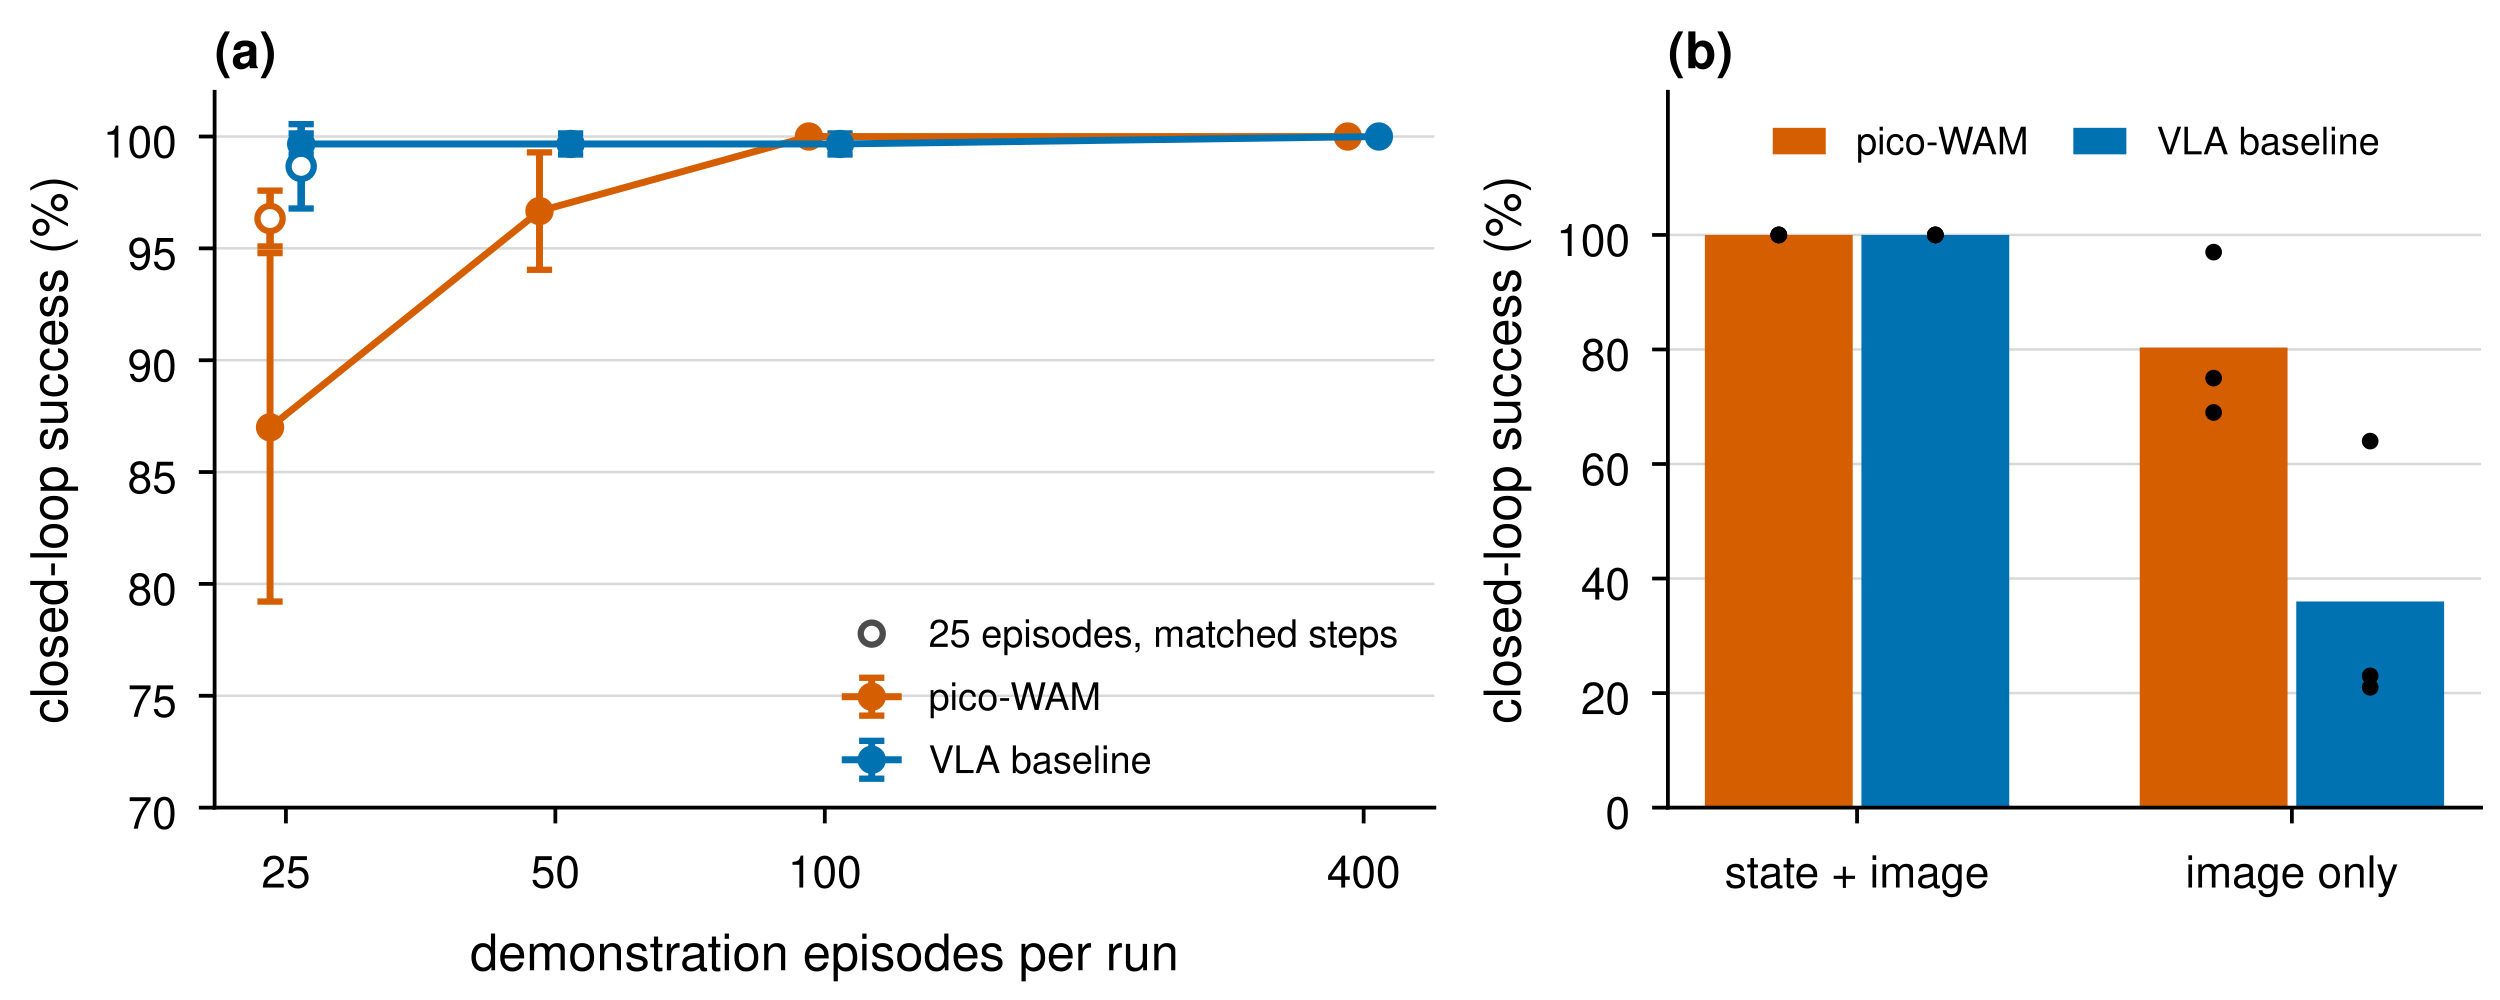
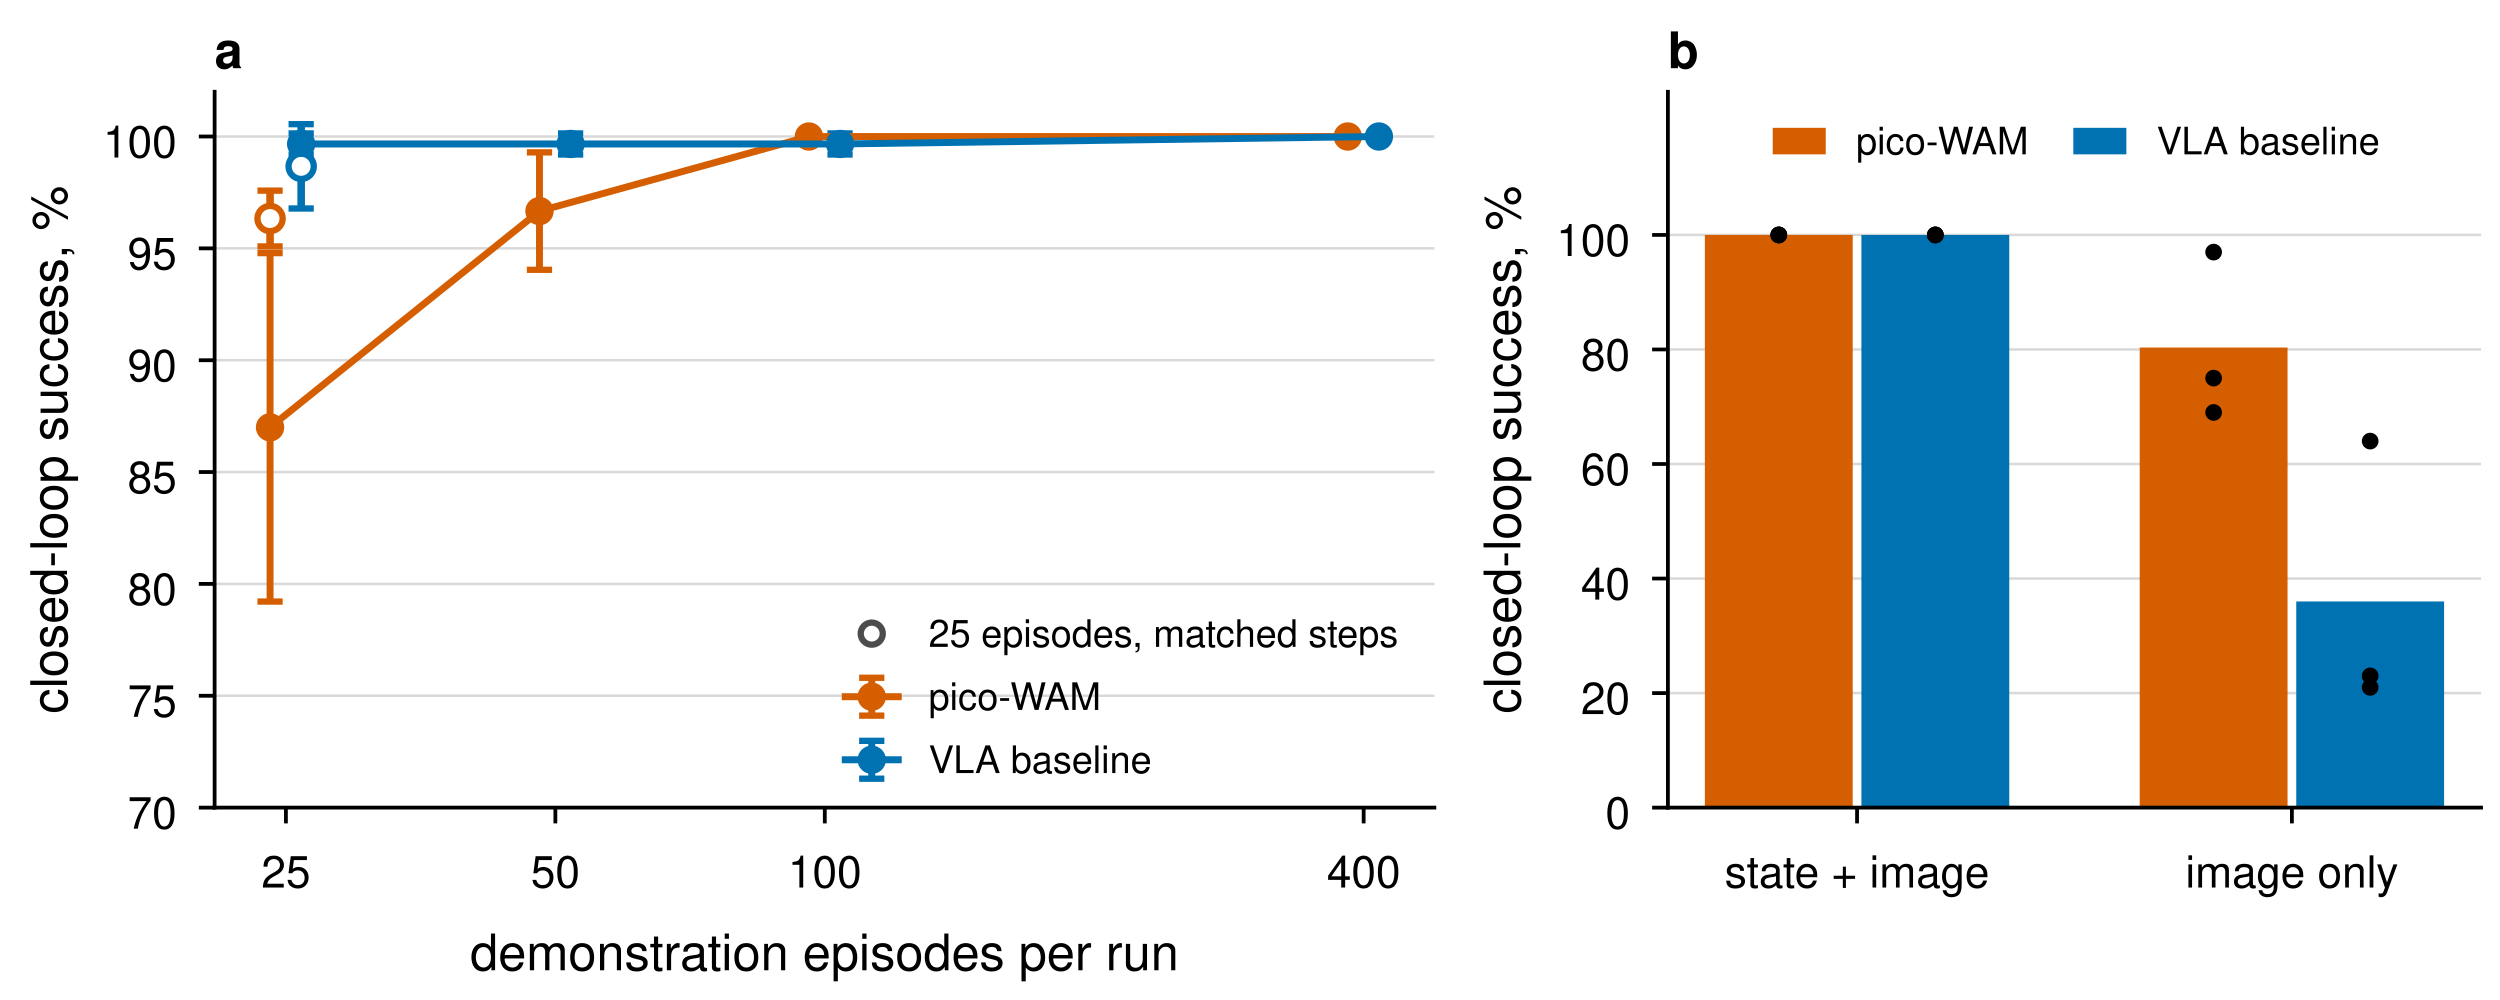
<svg xmlns="http://www.w3.org/2000/svg" xmlns:xlink="http://www.w3.org/1999/xlink" width="396pt" height="158.4pt" viewBox="0 0 396 158.4" version="1.1">
  <defs>
    <style type="text/css">*{stroke-linejoin: round; stroke-linecap: butt}</style>
  </defs>
  <g id="figure_1">
    <g id="patch_1">
      <path d="M 0 158.4  L 396 158.4  L 396 0  L 0 0  z " style="fill: #ffffff" />
    </g>
    <g id="axes_1">
      <g id="patch_2">
        <path d="M 33.995 127.925  L 227.201 127.925  L 227.201 14.536  L 33.995 14.536  z " style="fill: #ffffff" />
      </g>
      <g id="matplotlib.axis_1">
        <g id="xtick_1">
          <g id="line2d_1">
            <defs>
-               <path id="mfe0ff95711" d="M 0 0  L 0 2.5  " style="stroke: #000000; stroke-width: 0.6" />
+               <path id="md8ca3cfd98" d="M 0 0  L 0 2.5  " style="stroke: #000000; stroke-width: 0.6" />
            </defs>
            <g>
-               <use xlink:href="#mfe0ff95711" x="45.29" y="127.925" style="stroke: #000000; stroke-width: 0.6" />
+               <use xlink:href="#md8ca3cfd98" x="45.29" y="127.925" style="stroke: #000000; stroke-width: 0.6" />
            </g>
          </g>
          <g id="text_1">
            <text style="font-size: 7px; font-family: 'Helvetica Neue', 'Helvetica', 'Arial', 'TeX Gyre Heros', 'Nimbus Sans', 'Liberation Sans', 'DejaVu Sans', sans-serif; text-anchor: middle" x="45.29" y="140.589" transform="rotate(-0 45.29049 140.5888)">25</text>
          </g>
        </g>
        <g id="xtick_2">
          <g id="line2d_2">
            <g>
-               <use xlink:href="#mfe0ff95711" x="87.969" y="127.925" style="stroke: #000000; stroke-width: 0.6" />
+               <use xlink:href="#md8ca3cfd98" x="87.969" y="127.925" style="stroke: #000000; stroke-width: 0.6" />
            </g>
          </g>
          <g id="text_2">
            <text style="font-size: 7px; font-family: 'Helvetica Neue', 'Helvetica', 'Arial', 'TeX Gyre Heros', 'Nimbus Sans', 'Liberation Sans', 'DejaVu Sans', sans-serif; text-anchor: middle" x="87.969" y="140.589" transform="rotate(-0 87.96881 140.5888)">50</text>
          </g>
        </g>
        <g id="xtick_3">
          <g id="line2d_3">
            <g>
-               <use xlink:href="#mfe0ff95711" x="130.647" y="127.925" style="stroke: #000000; stroke-width: 0.6" />
+               <use xlink:href="#md8ca3cfd98" x="130.647" y="127.925" style="stroke: #000000; stroke-width: 0.6" />
            </g>
          </g>
          <g id="text_3">
            <text style="font-size: 7px; font-family: 'Helvetica Neue', 'Helvetica', 'Arial', 'TeX Gyre Heros', 'Nimbus Sans', 'Liberation Sans', 'DejaVu Sans', sans-serif; text-anchor: middle" x="130.647" y="140.589" transform="rotate(-0 130.6471 140.5888)">100</text>
          </g>
        </g>
        <g id="xtick_4">
          <g id="line2d_4">
            <g>
-               <use xlink:href="#mfe0ff95711" x="216.004" y="127.925" style="stroke: #000000; stroke-width: 0.6" />
+               <use xlink:href="#md8ca3cfd98" x="216.004" y="127.925" style="stroke: #000000; stroke-width: 0.6" />
            </g>
          </g>
          <g id="text_4">
            <text style="font-size: 7px; font-family: 'Helvetica Neue', 'Helvetica', 'Arial', 'TeX Gyre Heros', 'Nimbus Sans', 'Liberation Sans', 'DejaVu Sans', sans-serif; text-anchor: middle" x="216.004" y="140.589" transform="rotate(-0 216.0038 140.5888)">400</text>
          </g>
        </g>
        <g id="text_5">
          <text style="font-size: 8px; font-family: 'Helvetica Neue', 'Helvetica', 'Arial', 'TeX Gyre Heros', 'Nimbus Sans', 'Liberation Sans', 'DejaVu Sans', sans-serif; text-anchor: middle" x="130.598" y="153.696" transform="rotate(-0 130.5978 153.6958)">demonstration episodes per run</text>
        </g>
      </g>
      <g id="matplotlib.axis_2">
        <g id="ytick_1">
          <g id="line2d_5">
-             <path d="M 33.995 127.925  L 227.201 127.925  " clip-path="url(#p43f60be381)" style="fill: none; stroke: #d9d9d9; stroke-width: 0.4; stroke-linecap: square" />
+             <path d="M 33.995 127.925  L 227.201 127.925  " clip-path="url(#pc3f52b80e0)" style="fill: none; stroke: #d9d9d9; stroke-width: 0.4; stroke-linecap: square" />
          </g>
          <g id="line2d_6">
            <defs>
-               <path id="meb544633a4" d="M 0 0  L -2.5 0  " style="stroke: #000000; stroke-width: 0.6" />
+               <path id="m83b884b448" d="M 0 0  L -2.5 0  " style="stroke: #000000; stroke-width: 0.6" />
            </defs>
            <g>
-               <use xlink:href="#meb544633a4" x="33.995" y="127.925" style="stroke: #000000; stroke-width: 0.6" />
+               <use xlink:href="#m83b884b448" x="33.995" y="127.925" style="stroke: #000000; stroke-width: 0.6" />
            </g>
          </g>
          <g id="text_6">
            <text style="font-size: 7px; font-family: 'Helvetica Neue', 'Helvetica', 'Arial', 'TeX Gyre Heros', 'Nimbus Sans', 'Liberation Sans', 'DejaVu Sans', sans-serif; text-anchor: end" x="27.995" y="131.257" transform="rotate(-0 27.99493 131.2568)">70</text>
          </g>
        </g>
        <g id="ytick_2">
          <g id="line2d_7">
-             <path d="M 33.995 110.208  L 227.201 110.208  " clip-path="url(#p43f60be381)" style="fill: none; stroke: #d9d9d9; stroke-width: 0.4; stroke-linecap: square" />
+             <path d="M 33.995 110.208  L 227.201 110.208  " clip-path="url(#pc3f52b80e0)" style="fill: none; stroke: #d9d9d9; stroke-width: 0.4; stroke-linecap: square" />
          </g>
          <g id="line2d_8">
            <g>
-               <use xlink:href="#meb544633a4" x="33.995" y="110.208" style="stroke: #000000; stroke-width: 0.6" />
+               <use xlink:href="#m83b884b448" x="33.995" y="110.208" style="stroke: #000000; stroke-width: 0.6" />
            </g>
          </g>
          <g id="text_7">
            <text style="font-size: 7px; font-family: 'Helvetica Neue', 'Helvetica', 'Arial', 'TeX Gyre Heros', 'Nimbus Sans', 'Liberation Sans', 'DejaVu Sans', sans-serif; text-anchor: end" x="27.995" y="113.54" transform="rotate(-0 27.99493 113.5398)">75</text>
          </g>
        </g>
        <g id="ytick_3">
          <g id="line2d_9">
-             <path d="M 33.995 92.491  L 227.201 92.491  " clip-path="url(#p43f60be381)" style="fill: none; stroke: #d9d9d9; stroke-width: 0.4; stroke-linecap: square" />
+             <path d="M 33.995 92.491  L 227.201 92.491  " clip-path="url(#pc3f52b80e0)" style="fill: none; stroke: #d9d9d9; stroke-width: 0.4; stroke-linecap: square" />
          </g>
          <g id="line2d_10">
            <g>
-               <use xlink:href="#meb544633a4" x="33.995" y="92.491" style="stroke: #000000; stroke-width: 0.6" />
+               <use xlink:href="#m83b884b448" x="33.995" y="92.491" style="stroke: #000000; stroke-width: 0.6" />
            </g>
          </g>
          <g id="text_8">
            <text style="font-size: 7px; font-family: 'Helvetica Neue', 'Helvetica', 'Arial', 'TeX Gyre Heros', 'Nimbus Sans', 'Liberation Sans', 'DejaVu Sans', sans-serif; text-anchor: end" x="27.995" y="95.823" transform="rotate(-0 27.99493 95.82285)">80</text>
          </g>
        </g>
        <g id="ytick_4">
          <g id="line2d_11">
-             <path d="M 33.995 74.774  L 227.201 74.774  " clip-path="url(#p43f60be381)" style="fill: none; stroke: #d9d9d9; stroke-width: 0.4; stroke-linecap: square" />
+             <path d="M 33.995 74.774  L 227.201 74.774  " clip-path="url(#pc3f52b80e0)" style="fill: none; stroke: #d9d9d9; stroke-width: 0.4; stroke-linecap: square" />
          </g>
          <g id="line2d_12">
            <g>
-               <use xlink:href="#meb544633a4" x="33.995" y="74.774" style="stroke: #000000; stroke-width: 0.6" />
+               <use xlink:href="#m83b884b448" x="33.995" y="74.774" style="stroke: #000000; stroke-width: 0.6" />
            </g>
          </g>
          <g id="text_9">
            <text style="font-size: 7px; font-family: 'Helvetica Neue', 'Helvetica', 'Arial', 'TeX Gyre Heros', 'Nimbus Sans', 'Liberation Sans', 'DejaVu Sans', sans-serif; text-anchor: end" x="27.995" y="78.106" transform="rotate(-0 27.99493 78.10589)">85</text>
          </g>
        </g>
        <g id="ytick_5">
          <g id="line2d_13">
-             <path d="M 33.995 57.057  L 227.201 57.057  " clip-path="url(#p43f60be381)" style="fill: none; stroke: #d9d9d9; stroke-width: 0.4; stroke-linecap: square" />
+             <path d="M 33.995 57.057  L 227.201 57.057  " clip-path="url(#pc3f52b80e0)" style="fill: none; stroke: #d9d9d9; stroke-width: 0.4; stroke-linecap: square" />
          </g>
          <g id="line2d_14">
            <g>
-               <use xlink:href="#meb544633a4" x="33.995" y="57.057" style="stroke: #000000; stroke-width: 0.6" />
+               <use xlink:href="#m83b884b448" x="33.995" y="57.057" style="stroke: #000000; stroke-width: 0.6" />
            </g>
          </g>
          <g id="text_10">
            <text style="font-size: 7px; font-family: 'Helvetica Neue', 'Helvetica', 'Arial', 'TeX Gyre Heros', 'Nimbus Sans', 'Liberation Sans', 'DejaVu Sans', sans-serif; text-anchor: end" x="27.995" y="60.389" transform="rotate(-0 27.99493 60.38893)">90</text>
          </g>
        </g>
        <g id="ytick_6">
          <g id="line2d_15">
-             <path d="M 33.995 39.34  L 227.201 39.34  " clip-path="url(#p43f60be381)" style="fill: none; stroke: #d9d9d9; stroke-width: 0.4; stroke-linecap: square" />
+             <path d="M 33.995 39.34  L 227.201 39.34  " clip-path="url(#pc3f52b80e0)" style="fill: none; stroke: #d9d9d9; stroke-width: 0.4; stroke-linecap: square" />
          </g>
          <g id="line2d_16">
            <g>
-               <use xlink:href="#meb544633a4" x="33.995" y="39.34" style="stroke: #000000; stroke-width: 0.6" />
+               <use xlink:href="#m83b884b448" x="33.995" y="39.34" style="stroke: #000000; stroke-width: 0.6" />
            </g>
          </g>
          <g id="text_11">
            <text style="font-size: 7px; font-family: 'Helvetica Neue', 'Helvetica', 'Arial', 'TeX Gyre Heros', 'Nimbus Sans', 'Liberation Sans', 'DejaVu Sans', sans-serif; text-anchor: end" x="27.995" y="42.672" transform="rotate(-0 27.99493 42.67198)">95</text>
          </g>
        </g>
        <g id="ytick_7">
          <g id="line2d_17">
-             <path d="M 33.995 21.623  L 227.201 21.623  " clip-path="url(#p43f60be381)" style="fill: none; stroke: #d9d9d9; stroke-width: 0.4; stroke-linecap: square" />
+             <path d="M 33.995 21.623  L 227.201 21.623  " clip-path="url(#pc3f52b80e0)" style="fill: none; stroke: #d9d9d9; stroke-width: 0.4; stroke-linecap: square" />
          </g>
          <g id="line2d_18">
            <g>
-               <use xlink:href="#meb544633a4" x="33.995" y="21.623" style="stroke: #000000; stroke-width: 0.6" />
+               <use xlink:href="#m83b884b448" x="33.995" y="21.623" style="stroke: #000000; stroke-width: 0.6" />
            </g>
          </g>
          <g id="text_12">
            <text style="font-size: 7px; font-family: 'Helvetica Neue', 'Helvetica', 'Arial', 'TeX Gyre Heros', 'Nimbus Sans', 'Liberation Sans', 'DejaVu Sans', sans-serif; text-anchor: end" x="27.995" y="24.955" transform="rotate(-0 27.99493 24.95502)">100</text>
          </g>
        </g>
        <g id="text_13">
-           <text style="font-size: 8px; font-family: 'Helvetica Neue', 'Helvetica', 'Arial', 'TeX Gyre Heros', 'Nimbus Sans', 'Liberation Sans', 'DejaVu Sans', sans-serif; text-anchor: middle" x="10.616" y="71.231" transform="rotate(-90 10.61624 71.2305)">closed-loop success (%)</text>
+           <text style="font-size: 8px; font-family: 'Helvetica Neue', 'Helvetica', 'Arial', 'TeX Gyre Heros', 'Nimbus Sans', 'Liberation Sans', 'DejaVu Sans', sans-serif; text-anchor: middle" x="10.616" y="71.231" transform="rotate(-90 10.61624 71.2305)">closed-loop success, %</text>
        </g>
      </g>
      <g id="LineCollection_1">
-         <path d="M 42.777 95.286  L 42.777 40.088  " clip-path="url(#p43f60be381)" style="fill: none; stroke: #d55e00; stroke-width: 1.1" />
-         <path d="M 85.455 42.735  L 85.455 24.134  " clip-path="url(#p43f60be381)" style="fill: none; stroke: #d55e00; stroke-width: 1.1" />
-         <path d="M 128.134 21.623  L 128.134 21.623  " clip-path="url(#p43f60be381)" style="fill: none; stroke: #d55e00; stroke-width: 1.1" />
-         <path d="M 213.49 21.623  L 213.49 21.623  " clip-path="url(#p43f60be381)" style="fill: none; stroke: #d55e00; stroke-width: 1.1" />
+         <path d="M 42.777 95.286  L 42.777 40.088  " clip-path="url(#pc3f52b80e0)" style="fill: none; stroke: #d55e00; stroke-width: 1.1" />
+         <path d="M 85.455 42.735  L 85.455 24.134  " clip-path="url(#pc3f52b80e0)" style="fill: none; stroke: #d55e00; stroke-width: 1.1" />
+         <path d="M 128.134 21.623  L 128.134 21.623  " clip-path="url(#pc3f52b80e0)" style="fill: none; stroke: #d55e00; stroke-width: 1.1" />
+         <path d="M 213.49 21.623  L 213.49 21.623  " clip-path="url(#pc3f52b80e0)" style="fill: none; stroke: #d55e00; stroke-width: 1.1" />
      </g>
      <g id="line2d_19">
        <defs>
-           <path id="m197a683f45" d="M 2 0  L -2 -0  " style="stroke: #d55e00" />
-         </defs>
-         <g clip-path="url(#p43f60be381)">
-           <use xlink:href="#m197a683f45" x="42.777" y="95.286" style="fill: #d55e00; stroke: #d55e00" />
-           <use xlink:href="#m197a683f45" x="85.455" y="42.735" style="fill: #d55e00; stroke: #d55e00" />
-           <use xlink:href="#m197a683f45" x="128.134" y="21.623" style="fill: #d55e00; stroke: #d55e00" />
-           <use xlink:href="#m197a683f45" x="213.49" y="21.623" style="fill: #d55e00; stroke: #d55e00" />
+           <path id="mc5df6855a4" d="M 2 0  L -2 -0  " style="stroke: #d55e00" />
+         </defs>
+         <g clip-path="url(#pc3f52b80e0)">
+           <use xlink:href="#mc5df6855a4" x="42.777" y="95.286" style="fill: #d55e00; stroke: #d55e00" />
+           <use xlink:href="#mc5df6855a4" x="85.455" y="42.735" style="fill: #d55e00; stroke: #d55e00" />
+           <use xlink:href="#mc5df6855a4" x="128.134" y="21.623" style="fill: #d55e00; stroke: #d55e00" />
+           <use xlink:href="#mc5df6855a4" x="213.49" y="21.623" style="fill: #d55e00; stroke: #d55e00" />
        </g>
      </g>
      <g id="line2d_20">
-         <g clip-path="url(#p43f60be381)">
-           <use xlink:href="#m197a683f45" x="42.777" y="40.088" style="fill: #d55e00; stroke: #d55e00" />
-           <use xlink:href="#m197a683f45" x="85.455" y="24.134" style="fill: #d55e00; stroke: #d55e00" />
-           <use xlink:href="#m197a683f45" x="128.134" y="21.623" style="fill: #d55e00; stroke: #d55e00" />
-           <use xlink:href="#m197a683f45" x="213.49" y="21.623" style="fill: #d55e00; stroke: #d55e00" />
+         <g clip-path="url(#pc3f52b80e0)">
+           <use xlink:href="#mc5df6855a4" x="42.777" y="40.088" style="fill: #d55e00; stroke: #d55e00" />
+           <use xlink:href="#mc5df6855a4" x="85.455" y="24.134" style="fill: #d55e00; stroke: #d55e00" />
+           <use xlink:href="#mc5df6855a4" x="128.134" y="21.623" style="fill: #d55e00; stroke: #d55e00" />
+           <use xlink:href="#mc5df6855a4" x="213.49" y="21.623" style="fill: #d55e00; stroke: #d55e00" />
        </g>
      </g>
      <g id="LineCollection_2">
-         <path d="M 42.777 39.035  L 42.777 30.196  " clip-path="url(#p43f60be381)" style="fill: none; stroke: #d55e00; stroke-width: 1.2" />
+         <path d="M 42.777 39.035  L 42.777 30.196  " clip-path="url(#pc3f52b80e0)" style="fill: none; stroke: #d55e00; stroke-width: 1.2" />
      </g>
      <g id="line2d_21">
-         <g clip-path="url(#p43f60be381)">
-           <use xlink:href="#m197a683f45" x="42.777" y="39.035" style="fill: #d55e00; stroke: #d55e00" />
+         <g clip-path="url(#pc3f52b80e0)">
+           <use xlink:href="#mc5df6855a4" x="42.777" y="39.035" style="fill: #d55e00; stroke: #d55e00" />
        </g>
      </g>
      <g id="line2d_22">
-         <g clip-path="url(#p43f60be381)">
-           <use xlink:href="#m197a683f45" x="42.777" y="30.196" style="fill: #d55e00; stroke: #d55e00" />
+         <g clip-path="url(#pc3f52b80e0)">
+           <use xlink:href="#mc5df6855a4" x="42.777" y="30.196" style="fill: #d55e00; stroke: #d55e00" />
        </g>
      </g>
      <g id="LineCollection_3">
-         <path d="M 47.705 24.475  L 47.705 21.134  " clip-path="url(#p43f60be381)" style="fill: none; stroke: #0072b2; stroke-width: 1.1" />
-         <path d="M 90.384 24.475  L 90.384 21.134  " clip-path="url(#p43f60be381)" style="fill: none; stroke: #0072b2; stroke-width: 1.1" />
-         <path d="M 133.062 24.475  L 133.062 21.134  " clip-path="url(#p43f60be381)" style="fill: none; stroke: #0072b2; stroke-width: 1.1" />
-         <path d="M 218.419 21.623  L 218.419 21.623  " clip-path="url(#p43f60be381)" style="fill: none; stroke: #0072b2; stroke-width: 1.1" />
+         <path d="M 47.705 24.475  L 47.705 21.134  " clip-path="url(#pc3f52b80e0)" style="fill: none; stroke: #0072b2; stroke-width: 1.1" />
+         <path d="M 90.384 24.475  L 90.384 21.134  " clip-path="url(#pc3f52b80e0)" style="fill: none; stroke: #0072b2; stroke-width: 1.1" />
+         <path d="M 133.062 24.475  L 133.062 21.134  " clip-path="url(#pc3f52b80e0)" style="fill: none; stroke: #0072b2; stroke-width: 1.1" />
+         <path d="M 218.419 21.623  L 218.419 21.623  " clip-path="url(#pc3f52b80e0)" style="fill: none; stroke: #0072b2; stroke-width: 1.1" />
      </g>
      <g id="line2d_23">
        <defs>
-           <path id="m021c229ef8" d="M 2 0  L -2 -0  " style="stroke: #0072b2" />
-         </defs>
-         <g clip-path="url(#p43f60be381)">
-           <use xlink:href="#m021c229ef8" x="47.705" y="24.475" style="fill: #0072b2; stroke: #0072b2" />
-           <use xlink:href="#m021c229ef8" x="90.384" y="24.475" style="fill: #0072b2; stroke: #0072b2" />
-           <use xlink:href="#m021c229ef8" x="133.062" y="24.475" style="fill: #0072b2; stroke: #0072b2" />
-           <use xlink:href="#m021c229ef8" x="218.419" y="21.623" style="fill: #0072b2; stroke: #0072b2" />
+           <path id="m11f4aa8c4e" d="M 2 0  L -2 -0  " style="stroke: #0072b2" />
+         </defs>
+         <g clip-path="url(#pc3f52b80e0)">
+           <use xlink:href="#m11f4aa8c4e" x="47.705" y="24.475" style="fill: #0072b2; stroke: #0072b2" />
+           <use xlink:href="#m11f4aa8c4e" x="90.384" y="24.475" style="fill: #0072b2; stroke: #0072b2" />
+           <use xlink:href="#m11f4aa8c4e" x="133.062" y="24.475" style="fill: #0072b2; stroke: #0072b2" />
+           <use xlink:href="#m11f4aa8c4e" x="218.419" y="21.623" style="fill: #0072b2; stroke: #0072b2" />
        </g>
      </g>
      <g id="line2d_24">
-         <g clip-path="url(#p43f60be381)">
-           <use xlink:href="#m021c229ef8" x="47.705" y="21.134" style="fill: #0072b2; stroke: #0072b2" />
-           <use xlink:href="#m021c229ef8" x="90.384" y="21.134" style="fill: #0072b2; stroke: #0072b2" />
-           <use xlink:href="#m021c229ef8" x="133.062" y="21.134" style="fill: #0072b2; stroke: #0072b2" />
-           <use xlink:href="#m021c229ef8" x="218.419" y="21.623" style="fill: #0072b2; stroke: #0072b2" />
+         <g clip-path="url(#pc3f52b80e0)">
+           <use xlink:href="#m11f4aa8c4e" x="47.705" y="21.134" style="fill: #0072b2; stroke: #0072b2" />
+           <use xlink:href="#m11f4aa8c4e" x="90.384" y="21.134" style="fill: #0072b2; stroke: #0072b2" />
+           <use xlink:href="#m11f4aa8c4e" x="133.062" y="21.134" style="fill: #0072b2; stroke: #0072b2" />
+           <use xlink:href="#m11f4aa8c4e" x="218.419" y="21.623" style="fill: #0072b2; stroke: #0072b2" />
        </g>
      </g>
      <g id="LineCollection_4">
-         <path d="M 47.705 33.029  L 47.705 19.666  " clip-path="url(#p43f60be381)" style="fill: none; stroke: #0072b2; stroke-width: 1.2" />
+         <path d="M 47.705 33.029  L 47.705 19.666  " clip-path="url(#pc3f52b80e0)" style="fill: none; stroke: #0072b2; stroke-width: 1.2" />
      </g>
      <g id="line2d_25">
-         <g clip-path="url(#p43f60be381)">
-           <use xlink:href="#m021c229ef8" x="47.705" y="33.029" style="fill: #0072b2; stroke: #0072b2" />
+         <g clip-path="url(#pc3f52b80e0)">
+           <use xlink:href="#m11f4aa8c4e" x="47.705" y="33.029" style="fill: #0072b2; stroke: #0072b2" />
        </g>
      </g>
      <g id="line2d_26">
-         <g clip-path="url(#p43f60be381)">
-           <use xlink:href="#m021c229ef8" x="47.705" y="19.666" style="fill: #0072b2; stroke: #0072b2" />
+         <g clip-path="url(#pc3f52b80e0)">
+           <use xlink:href="#m11f4aa8c4e" x="47.705" y="19.666" style="fill: #0072b2; stroke: #0072b2" />
        </g>
      </g>
      <g id="line2d_27" />
      <g id="line2d_28">
-         <path d="M 42.777 67.687  L 85.455 33.434  L 128.134 21.623  L 213.49 21.623  " clip-path="url(#p43f60be381)" style="fill: none; stroke: #d55e00; stroke-width: 1.1; stroke-linecap: square" />
-         <defs>
-           <path id="mb0fd38a997" d="M 0 1.75  C 0.464 1.75 0.909 1.566 1.237 1.237  C 1.566 0.909 1.75 0.464 1.75 0  C 1.75 -0.464 1.566 -0.909 1.237 -1.237  C 0.909 -1.566 0.464 -1.75 0 -1.75  C -0.464 -1.75 -0.909 -1.566 -1.237 -1.237  C -1.566 -0.909 -1.75 -0.464 -1.75 0  C -1.75 0.464 -1.566 0.909 -1.237 1.237  C -0.909 1.566 -0.464 1.75 0 1.75  z " style="stroke: #d55e00" />
-         </defs>
-         <g clip-path="url(#p43f60be381)">
-           <use xlink:href="#mb0fd38a997" x="42.777" y="67.687" style="fill: #d55e00; stroke: #d55e00" />
-           <use xlink:href="#mb0fd38a997" x="85.455" y="33.434" style="fill: #d55e00; stroke: #d55e00" />
-           <use xlink:href="#mb0fd38a997" x="128.134" y="21.623" style="fill: #d55e00; stroke: #d55e00" />
-           <use xlink:href="#mb0fd38a997" x="213.49" y="21.623" style="fill: #d55e00; stroke: #d55e00" />
+         <path d="M 42.777 67.687  L 85.455 33.434  L 128.134 21.623  L 213.49 21.623  " clip-path="url(#pc3f52b80e0)" style="fill: none; stroke: #d55e00; stroke-width: 1.1; stroke-linecap: square" />
+         <defs>
+           <path id="m16bca0caa6" d="M 0 1.75  C 0.464 1.75 0.909 1.566 1.237 1.237  C 1.566 0.909 1.75 0.464 1.75 0  C 1.75 -0.464 1.566 -0.909 1.237 -1.237  C 0.909 -1.566 0.464 -1.75 0 -1.75  C -0.464 -1.75 -0.909 -1.566 -1.237 -1.237  C -1.566 -0.909 -1.75 -0.464 -1.75 0  C -1.75 0.464 -1.566 0.909 -1.237 1.237  C -0.909 1.566 -0.464 1.75 0 1.75  z " style="stroke: #d55e00" />
+         </defs>
+         <g clip-path="url(#pc3f52b80e0)">
+           <use xlink:href="#m16bca0caa6" x="42.777" y="67.687" style="fill: #d55e00; stroke: #d55e00" />
+           <use xlink:href="#m16bca0caa6" x="85.455" y="33.434" style="fill: #d55e00; stroke: #d55e00" />
+           <use xlink:href="#m16bca0caa6" x="128.134" y="21.623" style="fill: #d55e00; stroke: #d55e00" />
+           <use xlink:href="#m16bca0caa6" x="213.49" y="21.623" style="fill: #d55e00; stroke: #d55e00" />
        </g>
      </g>
      <g id="line2d_29">
        <defs>
-           <path id="m5a107265ed" d="M 0 2  C 0.53 2 1.039 1.789 1.414 1.414  C 1.789 1.039 2 0.53 2 0  C 2 -0.53 1.789 -1.039 1.414 -1.414  C 1.039 -1.789 0.53 -2 0 -2  C -0.53 -2 -1.039 -1.789 -1.414 -1.414  C -1.789 -1.039 -2 -0.53 -2 0  C -2 0.53 -1.789 1.039 -1.414 1.414  C -1.039 1.789 -0.53 2 0 2  z " style="stroke: #d55e00" />
-         </defs>
-         <g clip-path="url(#p43f60be381)">
-           <use xlink:href="#m5a107265ed" x="42.777" y="34.615" style="fill: #ffffff; stroke: #d55e00" />
+           <path id="m659f378868" d="M 0 2  C 0.53 2 1.039 1.789 1.414 1.414  C 1.789 1.039 2 0.53 2 0  C 2 -0.53 1.789 -1.039 1.414 -1.414  C 1.039 -1.789 0.53 -2 0 -2  C -0.53 -2 -1.039 -1.789 -1.414 -1.414  C -1.789 -1.039 -2 -0.53 -2 0  C -2 0.53 -1.789 1.039 -1.414 1.414  C -1.039 1.789 -0.53 2 0 2  z " style="stroke: #d55e00" />
+         </defs>
+         <g clip-path="url(#pc3f52b80e0)">
+           <use xlink:href="#m659f378868" x="42.777" y="34.615" style="fill: #ffffff; stroke: #d55e00" />
        </g>
      </g>
      <g id="line2d_30">
-         <path d="M 47.705 22.804  L 90.384 22.804  L 133.062 22.804  L 218.419 21.623  " clip-path="url(#p43f60be381)" style="fill: none; stroke: #0072b2; stroke-width: 1.1; stroke-linecap: square" />
-         <defs>
-           <path id="m11b1fd85cd" d="M 0 1.75  C 0.464 1.75 0.909 1.566 1.237 1.237  C 1.566 0.909 1.75 0.464 1.75 0  C 1.75 -0.464 1.566 -0.909 1.237 -1.237  C 0.909 -1.566 0.464 -1.75 0 -1.75  C -0.464 -1.75 -0.909 -1.566 -1.237 -1.237  C -1.566 -0.909 -1.75 -0.464 -1.75 0  C -1.75 0.464 -1.566 0.909 -1.237 1.237  C -0.909 1.566 -0.464 1.75 0 1.75  z " style="stroke: #0072b2" />
-         </defs>
-         <g clip-path="url(#p43f60be381)">
-           <use xlink:href="#m11b1fd85cd" x="47.705" y="22.804" style="fill: #0072b2; stroke: #0072b2" />
-           <use xlink:href="#m11b1fd85cd" x="90.384" y="22.804" style="fill: #0072b2; stroke: #0072b2" />
-           <use xlink:href="#m11b1fd85cd" x="133.062" y="22.804" style="fill: #0072b2; stroke: #0072b2" />
-           <use xlink:href="#m11b1fd85cd" x="218.419" y="21.623" style="fill: #0072b2; stroke: #0072b2" />
+         <path d="M 47.705 22.804  L 90.384 22.804  L 133.062 22.804  L 218.419 21.623  " clip-path="url(#pc3f52b80e0)" style="fill: none; stroke: #0072b2; stroke-width: 1.1; stroke-linecap: square" />
+         <defs>
+           <path id="m50e1390de4" d="M 0 1.75  C 0.464 1.75 0.909 1.566 1.237 1.237  C 1.566 0.909 1.75 0.464 1.75 0  C 1.75 -0.464 1.566 -0.909 1.237 -1.237  C 0.909 -1.566 0.464 -1.75 0 -1.75  C -0.464 -1.75 -0.909 -1.566 -1.237 -1.237  C -1.566 -0.909 -1.75 -0.464 -1.75 0  C -1.75 0.464 -1.566 0.909 -1.237 1.237  C -0.909 1.566 -0.464 1.75 0 1.75  z " style="stroke: #0072b2" />
+         </defs>
+         <g clip-path="url(#pc3f52b80e0)">
+           <use xlink:href="#m50e1390de4" x="47.705" y="22.804" style="fill: #0072b2; stroke: #0072b2" />
+           <use xlink:href="#m50e1390de4" x="90.384" y="22.804" style="fill: #0072b2; stroke: #0072b2" />
+           <use xlink:href="#m50e1390de4" x="133.062" y="22.804" style="fill: #0072b2; stroke: #0072b2" />
+           <use xlink:href="#m50e1390de4" x="218.419" y="21.623" style="fill: #0072b2; stroke: #0072b2" />
        </g>
      </g>
      <g id="line2d_31">
        <defs>
-           <path id="md6a0428a8b" d="M 0 2  C 0.53 2 1.039 1.789 1.414 1.414  C 1.789 1.039 2 0.53 2 0  C 2 -0.53 1.789 -1.039 1.414 -1.414  C 1.039 -1.789 0.53 -2 0 -2  C -0.53 -2 -1.039 -1.789 -1.414 -1.414  C -1.789 -1.039 -2 -0.53 -2 0  C -2 0.53 -1.789 1.039 -1.414 1.414  C -1.039 1.789 -0.53 2 0 2  z " style="stroke: #0072b2" />
-         </defs>
-         <g clip-path="url(#p43f60be381)">
-           <use xlink:href="#md6a0428a8b" x="47.705" y="26.348" style="fill: #ffffff; stroke: #0072b2" />
+           <path id="m815932be7a" d="M 0 2  C 0.53 2 1.039 1.789 1.414 1.414  C 1.789 1.039 2 0.53 2 0  C 2 -0.53 1.789 -1.039 1.414 -1.414  C 1.039 -1.789 0.53 -2 0 -2  C -0.53 -2 -1.039 -1.789 -1.414 -1.414  C -1.789 -1.039 -2 -0.53 -2 0  C -2 0.53 -1.789 1.039 -1.414 1.414  C -1.039 1.789 -0.53 2 0 2  z " style="stroke: #0072b2" />
+         </defs>
+         <g clip-path="url(#pc3f52b80e0)">
+           <use xlink:href="#m815932be7a" x="47.705" y="26.348" style="fill: #ffffff; stroke: #0072b2" />
        </g>
      </g>
      <g id="patch_3">
        <path d="M 33.995 127.925  L 33.995 14.536  " style="fill: none; stroke: #000000; stroke-width: 0.6; stroke-linejoin: miter; stroke-linecap: square" />
      </g>
      <g id="patch_4">
        <path d="M 33.995 127.925  L 227.201 127.925  " style="fill: none; stroke: #000000; stroke-width: 0.6; stroke-linejoin: miter; stroke-linecap: square" />
      </g>
      <g id="text_14">
-         <text style="font-weight: 700; font-size: 8px; font-family: 'Helvetica Neue', 'Helvetica', 'Arial', 'TeX Gyre Heros', 'Nimbus Sans', 'Liberation Sans', 'DejaVu Sans', sans-serif; text-anchor: start" x="33.995" y="10.8" transform="rotate(-0 33.99493 10.80024)">(a)</text>
+         <text style="font-weight: 700; font-size: 8px; font-family: 'Helvetica Neue', 'Helvetica', 'Arial', 'TeX Gyre Heros', 'Nimbus Sans', 'Liberation Sans', 'DejaVu Sans', sans-serif; text-anchor: start" x="33.995" y="10.8" transform="rotate(-0 33.99493 10.80024)">a</text>
      </g>
      <g id="legend_1">
        <g id="line2d_32">
          <defs>
-             <path id="m2866680458" d="M 0 1.75  C 0.464 1.75 0.909 1.566 1.237 1.237  C 1.566 0.909 1.75 0.464 1.75 0  C 1.75 -0.464 1.566 -0.909 1.237 -1.237  C 0.909 -1.566 0.464 -1.75 0 -1.75  C -0.464 -1.75 -0.909 -1.566 -1.237 -1.237  C -1.566 -0.909 -1.75 -0.464 -1.75 0  C -1.75 0.464 -1.566 0.909 -1.237 1.237  C -0.909 1.566 -0.464 1.75 0 1.75  z " style="stroke: #4c4c4c" />
+             <path id="m03d0f970bc" d="M 0 1.75  C 0.464 1.75 0.909 1.566 1.237 1.237  C 1.566 0.909 1.75 0.464 1.75 0  C 1.75 -0.464 1.566 -0.909 1.237 -1.237  C 0.909 -1.566 0.464 -1.75 0 -1.75  C -0.464 -1.75 -0.909 -1.566 -1.237 -1.237  C -1.566 -0.909 -1.75 -0.464 -1.75 0  C -1.75 0.464 -1.566 0.909 -1.237 1.237  C -0.909 1.566 -0.464 1.75 0 1.75  z " style="stroke: #4c4c4c" />
          </defs>
          <g>
-             <use xlink:href="#m2866680458" x="138.084" y="100.367" style="fill: #ffffff; stroke: #4c4c4c" />
+             <use xlink:href="#m03d0f970bc" x="138.084" y="100.367" style="fill: #ffffff; stroke: #4c4c4c" />
          </g>
        </g>
        <g id="text_15">
          <text style="font-size: 6px; font-family: 'Helvetica Neue', 'Helvetica', 'Arial', 'TeX Gyre Heros', 'Nimbus Sans', 'Liberation Sans', 'DejaVu Sans', sans-serif; text-anchor: start" x="147.084" y="102.467" transform="rotate(-0 147.0839 102.4668)">25 episodes, matched steps</text>
        </g>
        <g id="LineCollection_5">
          <path d="M 138.084 113.357  L 138.084 107.357  " style="fill: none; stroke: #d55e00; stroke-width: 1.1" />
        </g>
        <g id="line2d_33">
          <g>
-             <use xlink:href="#m197a683f45" x="138.084" y="113.357" style="fill: #d55e00; stroke: #d55e00" />
+             <use xlink:href="#mc5df6855a4" x="138.084" y="113.357" style="fill: #d55e00; stroke: #d55e00" />
          </g>
        </g>
        <g id="line2d_34">
          <g>
-             <use xlink:href="#m197a683f45" x="138.084" y="107.357" style="fill: #d55e00; stroke: #d55e00" />
+             <use xlink:href="#mc5df6855a4" x="138.084" y="107.357" style="fill: #d55e00; stroke: #d55e00" />
          </g>
        </g>
        <g id="line2d_35">
          <path d="M 133.884 110.357  L 142.284 110.357  " style="fill: none; stroke: #d55e00; stroke-width: 1.1; stroke-linecap: square" />
        </g>
        <g id="line2d_36">
          <g>
-             <use xlink:href="#mb0fd38a997" x="138.084" y="110.357" style="fill: #d55e00; stroke: #d55e00" />
+             <use xlink:href="#m16bca0caa6" x="138.084" y="110.357" style="fill: #d55e00; stroke: #d55e00" />
          </g>
        </g>
        <g id="text_16">
          <text style="font-size: 6px; font-family: 'Helvetica Neue', 'Helvetica', 'Arial', 'TeX Gyre Heros', 'Nimbus Sans', 'Liberation Sans', 'DejaVu Sans', sans-serif; text-anchor: start" x="147.084" y="112.457" transform="rotate(-0 147.0839 112.4568)">pico-WAM</text>
        </g>
        <g id="LineCollection_6">
          <path d="M 138.084 123.347  L 138.084 117.347  " style="fill: none; stroke: #0072b2; stroke-width: 1.1" />
        </g>
        <g id="line2d_37">
          <g>
-             <use xlink:href="#m021c229ef8" x="138.084" y="123.347" style="fill: #0072b2; stroke: #0072b2" />
+             <use xlink:href="#m11f4aa8c4e" x="138.084" y="123.347" style="fill: #0072b2; stroke: #0072b2" />
          </g>
        </g>
        <g id="line2d_38">
          <g>
-             <use xlink:href="#m021c229ef8" x="138.084" y="117.347" style="fill: #0072b2; stroke: #0072b2" />
+             <use xlink:href="#m11f4aa8c4e" x="138.084" y="117.347" style="fill: #0072b2; stroke: #0072b2" />
          </g>
        </g>
        <g id="line2d_39">
          <path d="M 133.884 120.347  L 142.284 120.347  " style="fill: none; stroke: #0072b2; stroke-width: 1.1; stroke-linecap: square" />
        </g>
        <g id="line2d_40">
          <g>
-             <use xlink:href="#m11b1fd85cd" x="138.084" y="120.347" style="fill: #0072b2; stroke: #0072b2" />
+             <use xlink:href="#m50e1390de4" x="138.084" y="120.347" style="fill: #0072b2; stroke: #0072b2" />
          </g>
        </g>
        <g id="text_17">
          <text style="font-size: 6px; font-family: 'Helvetica Neue', 'Helvetica', 'Arial', 'TeX Gyre Heros', 'Nimbus Sans', 'Liberation Sans', 'DejaVu Sans', sans-serif; text-anchor: start" x="147.084" y="122.447" transform="rotate(-0 147.0839 122.4468)">VLA baseline</text>
        </g>
      </g>
    </g>
    <g id="axes_2">
      <g id="patch_5">
        <path d="M 264.196 127.925  L 393 127.925  L 393 14.536  L 264.196 14.536  z " style="fill: #ffffff" />
      </g>
      <g id="matplotlib.axis_3">
        <g id="xtick_5">
          <g id="line2d_41">
            <g>
-               <use xlink:href="#mfe0ff95711" x="294.158" y="127.925" style="stroke: #000000; stroke-width: 0.6" />
+               <use xlink:href="#md8ca3cfd98" x="294.158" y="127.925" style="stroke: #000000; stroke-width: 0.6" />
            </g>
          </g>
          <g id="text_18">
            <text style="font-size: 7px; font-family: 'Helvetica Neue', 'Helvetica', 'Arial', 'TeX Gyre Heros', 'Nimbus Sans', 'Liberation Sans', 'DejaVu Sans', sans-serif; text-anchor: middle" x="294.158" y="140.589" transform="rotate(-0 294.1583 140.5888)">state + image</text>
          </g>
        </g>
        <g id="xtick_6">
          <g id="line2d_42">
            <g>
-               <use xlink:href="#mfe0ff95711" x="363.037" y="127.925" style="stroke: #000000; stroke-width: 0.6" />
+               <use xlink:href="#md8ca3cfd98" x="363.037" y="127.925" style="stroke: #000000; stroke-width: 0.6" />
            </g>
          </g>
          <g id="text_19">
            <text style="font-size: 7px; font-family: 'Helvetica Neue', 'Helvetica', 'Arial', 'TeX Gyre Heros', 'Nimbus Sans', 'Liberation Sans', 'DejaVu Sans', sans-serif; text-anchor: middle" x="363.037" y="140.589" transform="rotate(-0 363.0374 140.5888)">image only</text>
          </g>
        </g>
      </g>
      <g id="matplotlib.axis_4">
        <g id="ytick_8">
          <g id="line2d_43">
-             <path d="M 264.196 127.925  L 393 127.925  " clip-path="url(#p7931f886a5)" style="fill: none; stroke: #d9d9d9; stroke-width: 0.4; stroke-linecap: square" />
+             <path d="M 264.196 127.925  L 393 127.925  " clip-path="url(#p8eab97dfd9)" style="fill: none; stroke: #d9d9d9; stroke-width: 0.4; stroke-linecap: square" />
          </g>
          <g id="line2d_44">
            <g>
-               <use xlink:href="#meb544633a4" x="264.196" y="127.925" style="stroke: #000000; stroke-width: 0.6" />
+               <use xlink:href="#m83b884b448" x="264.196" y="127.925" style="stroke: #000000; stroke-width: 0.6" />
            </g>
          </g>
          <g id="text_20">
            <text style="font-size: 7px; font-family: 'Helvetica Neue', 'Helvetica', 'Arial', 'TeX Gyre Heros', 'Nimbus Sans', 'Liberation Sans', 'DejaVu Sans', sans-serif; text-anchor: end" x="258.196" y="131.257" transform="rotate(-0 258.1959 131.2568)">0</text>
          </g>
        </g>
        <g id="ytick_9">
          <g id="line2d_45">
-             <path d="M 264.196 109.783  L 393 109.783  " clip-path="url(#p7931f886a5)" style="fill: none; stroke: #d9d9d9; stroke-width: 0.4; stroke-linecap: square" />
+             <path d="M 264.196 109.783  L 393 109.783  " clip-path="url(#p8eab97dfd9)" style="fill: none; stroke: #d9d9d9; stroke-width: 0.4; stroke-linecap: square" />
          </g>
          <g id="line2d_46">
            <g>
-               <use xlink:href="#meb544633a4" x="264.196" y="109.783" style="stroke: #000000; stroke-width: 0.6" />
+               <use xlink:href="#m83b884b448" x="264.196" y="109.783" style="stroke: #000000; stroke-width: 0.6" />
            </g>
          </g>
          <g id="text_21">
            <text style="font-size: 7px; font-family: 'Helvetica Neue', 'Helvetica', 'Arial', 'TeX Gyre Heros', 'Nimbus Sans', 'Liberation Sans', 'DejaVu Sans', sans-serif; text-anchor: end" x="258.196" y="113.115" transform="rotate(-0 258.1959 113.1146)">20</text>
          </g>
        </g>
        <g id="ytick_10">
          <g id="line2d_47">
-             <path d="M 264.196 91.64  L 393 91.64  " clip-path="url(#p7931f886a5)" style="fill: none; stroke: #d9d9d9; stroke-width: 0.4; stroke-linecap: square" />
+             <path d="M 264.196 91.64  L 393 91.64  " clip-path="url(#p8eab97dfd9)" style="fill: none; stroke: #d9d9d9; stroke-width: 0.4; stroke-linecap: square" />
          </g>
          <g id="line2d_48">
            <g>
-               <use xlink:href="#meb544633a4" x="264.196" y="91.64" style="stroke: #000000; stroke-width: 0.6" />
+               <use xlink:href="#m83b884b448" x="264.196" y="91.64" style="stroke: #000000; stroke-width: 0.6" />
            </g>
          </g>
          <g id="text_22">
            <text style="font-size: 7px; font-family: 'Helvetica Neue', 'Helvetica', 'Arial', 'TeX Gyre Heros', 'Nimbus Sans', 'Liberation Sans', 'DejaVu Sans', sans-serif; text-anchor: end" x="258.196" y="94.972" transform="rotate(-0 258.1959 94.97243)">40</text>
          </g>
        </g>
        <g id="ytick_11">
          <g id="line2d_49">
-             <path d="M 264.196 73.498  L 393 73.498  " clip-path="url(#p7931f886a5)" style="fill: none; stroke: #d9d9d9; stroke-width: 0.4; stroke-linecap: square" />
+             <path d="M 264.196 73.498  L 393 73.498  " clip-path="url(#p8eab97dfd9)" style="fill: none; stroke: #d9d9d9; stroke-width: 0.4; stroke-linecap: square" />
          </g>
          <g id="line2d_50">
            <g>
-               <use xlink:href="#meb544633a4" x="264.196" y="73.498" style="stroke: #000000; stroke-width: 0.6" />
+               <use xlink:href="#m83b884b448" x="264.196" y="73.498" style="stroke: #000000; stroke-width: 0.6" />
            </g>
          </g>
          <g id="text_23">
            <text style="font-size: 7px; font-family: 'Helvetica Neue', 'Helvetica', 'Arial', 'TeX Gyre Heros', 'Nimbus Sans', 'Liberation Sans', 'DejaVu Sans', sans-serif; text-anchor: end" x="258.196" y="76.83" transform="rotate(-0 258.1959 76.83027)">60</text>
          </g>
        </g>
        <g id="ytick_12">
          <g id="line2d_51">
-             <path d="M 264.196 55.356  L 393 55.356  " clip-path="url(#p7931f886a5)" style="fill: none; stroke: #d9d9d9; stroke-width: 0.4; stroke-linecap: square" />
+             <path d="M 264.196 55.356  L 393 55.356  " clip-path="url(#p8eab97dfd9)" style="fill: none; stroke: #d9d9d9; stroke-width: 0.4; stroke-linecap: square" />
          </g>
          <g id="line2d_52">
            <g>
-               <use xlink:href="#meb544633a4" x="264.196" y="55.356" style="stroke: #000000; stroke-width: 0.6" />
+               <use xlink:href="#m83b884b448" x="264.196" y="55.356" style="stroke: #000000; stroke-width: 0.6" />
            </g>
          </g>
          <g id="text_24">
            <text style="font-size: 7px; font-family: 'Helvetica Neue', 'Helvetica', 'Arial', 'TeX Gyre Heros', 'Nimbus Sans', 'Liberation Sans', 'DejaVu Sans', sans-serif; text-anchor: end" x="258.196" y="58.688" transform="rotate(-0 258.1959 58.68811)">80</text>
          </g>
        </g>
        <g id="ytick_13">
          <g id="line2d_53">
-             <path d="M 264.196 37.214  L 393 37.214  " clip-path="url(#p7931f886a5)" style="fill: none; stroke: #d9d9d9; stroke-width: 0.4; stroke-linecap: square" />
+             <path d="M 264.196 37.214  L 393 37.214  " clip-path="url(#p8eab97dfd9)" style="fill: none; stroke: #d9d9d9; stroke-width: 0.4; stroke-linecap: square" />
          </g>
          <g id="line2d_54">
            <g>
-               <use xlink:href="#meb544633a4" x="264.196" y="37.214" style="stroke: #000000; stroke-width: 0.6" />
+               <use xlink:href="#m83b884b448" x="264.196" y="37.214" style="stroke: #000000; stroke-width: 0.6" />
            </g>
          </g>
          <g id="text_25">
            <text style="font-size: 7px; font-family: 'Helvetica Neue', 'Helvetica', 'Arial', 'TeX Gyre Heros', 'Nimbus Sans', 'Liberation Sans', 'DejaVu Sans', sans-serif; text-anchor: end" x="258.196" y="40.546" transform="rotate(-0 258.1959 40.54594)">100</text>
          </g>
        </g>
        <g id="text_26">
-           <text style="font-size: 8px; font-family: 'Helvetica Neue', 'Helvetica', 'Arial', 'TeX Gyre Heros', 'Nimbus Sans', 'Liberation Sans', 'DejaVu Sans', sans-serif; text-anchor: middle" x="240.817" y="71.231" transform="rotate(-90 240.8172 71.2305)">closed-loop success (%)</text>
+           <text style="font-size: 8px; font-family: 'Helvetica Neue', 'Helvetica', 'Arial', 'TeX Gyre Heros', 'Nimbus Sans', 'Liberation Sans', 'DejaVu Sans', sans-serif; text-anchor: middle" x="240.817" y="71.231" transform="rotate(-90 240.8172 71.2305)">closed-loop success, %</text>
        </g>
      </g>
      <g id="patch_6">
-         <path d="M 270.051 127.925  L 293.469 127.925  L 293.469 37.214  L 270.051 37.214  z " clip-path="url(#p7931f886a5)" style="fill: #d55e00" />
+         <path d="M 270.051 127.925  L 293.469 127.925  L 293.469 37.214  L 270.051 37.214  z " clip-path="url(#p8eab97dfd9)" style="fill: #d55e00" />
      </g>
      <g id="patch_7">
-         <path d="M 338.93 127.925  L 362.349 127.925  L 362.349 55.054  L 338.93 55.054  z " clip-path="url(#p7931f886a5)" style="fill: #d55e00" />
+         <path d="M 338.93 127.925  L 362.349 127.925  L 362.349 55.054  L 338.93 55.054  z " clip-path="url(#p8eab97dfd9)" style="fill: #d55e00" />
      </g>
      <g id="patch_8">
-         <path d="M 294.847 127.925  L 318.266 127.925  L 318.266 37.214  L 294.847 37.214  z " clip-path="url(#p7931f886a5)" style="fill: #0072b2" />
+         <path d="M 294.847 127.925  L 318.266 127.925  L 318.266 37.214  L 294.847 37.214  z " clip-path="url(#p8eab97dfd9)" style="fill: #0072b2" />
      </g>
      <g id="patch_9">
-         <path d="M 363.726 127.925  L 387.145 127.925  L 387.145 95.269  L 363.726 95.269  z " clip-path="url(#p7931f886a5)" style="fill: #0072b2" />
+         <path d="M 363.726 127.925  L 387.145 127.925  L 387.145 95.269  L 363.726 95.269  z " clip-path="url(#p8eab97dfd9)" style="fill: #0072b2" />
      </g>
      <g id="patch_10">
        <path d="M 264.196 127.925  L 264.196 14.536  " style="fill: none; stroke: #000000; stroke-width: 0.6; stroke-linejoin: miter; stroke-linecap: square" />
      </g>
      <g id="patch_11">
        <path d="M 264.196 127.925  L 393 127.925  " style="fill: none; stroke: #000000; stroke-width: 0.6; stroke-linejoin: miter; stroke-linecap: square" />
      </g>
      <g id="PathCollection_1">
        <defs>
-           <path id="mb4a8619d37" d="M 0 1.323  C 0.351 1.323 0.687 1.183 0.935 0.935  C 1.183 0.687 1.323 0.351 1.323 0  C 1.323 -0.351 1.183 -0.687 0.935 -0.935  C 0.687 -1.183 0.351 -1.323 0 -1.323  C -0.351 -1.323 -0.687 -1.183 -0.935 -0.935  C -1.183 -0.687 -1.323 -0.351 -1.323 0  C -1.323 0.351 -1.183 0.687 -0.935 0.935  C -0.687 1.183 -0.351 1.323 0 1.323  z " />
-         </defs>
-         <g clip-path="url(#p7931f886a5)">
-           <use xlink:href="#mb4a8619d37" x="281.76" y="37.214" />
-           <use xlink:href="#mb4a8619d37" x="281.76" y="37.214" />
-           <use xlink:href="#mb4a8619d37" x="281.76" y="37.214" />
+           <path id="m640c0ba95d" d="M 0 1.323  C 0.351 1.323 0.687 1.183 0.935 0.935  C 1.183 0.687 1.323 0.351 1.323 0  C 1.323 -0.351 1.183 -0.687 0.935 -0.935  C 0.687 -1.183 0.351 -1.323 0 -1.323  C -0.351 -1.323 -0.687 -1.183 -0.935 -0.935  C -1.183 -0.687 -1.323 -0.351 -1.323 0  C -1.323 0.351 -1.183 0.687 -0.935 0.935  C -0.687 1.183 -0.351 1.323 0 1.323  z " />
+         </defs>
+         <g clip-path="url(#p8eab97dfd9)">
+           <use xlink:href="#m640c0ba95d" x="281.76" y="37.214" />
+           <use xlink:href="#m640c0ba95d" x="281.76" y="37.214" />
+           <use xlink:href="#m640c0ba95d" x="281.76" y="37.214" />
        </g>
      </g>
      <g id="PathCollection_2">
-         <g clip-path="url(#p7931f886a5)">
-           <use xlink:href="#mb4a8619d37" x="350.639" y="39.935" />
-           <use xlink:href="#mb4a8619d37" x="350.639" y="65.334" />
-           <use xlink:href="#mb4a8619d37" x="350.639" y="59.892" />
+         <g clip-path="url(#p8eab97dfd9)">
+           <use xlink:href="#m640c0ba95d" x="350.639" y="39.935" />
+           <use xlink:href="#m640c0ba95d" x="350.639" y="65.334" />
+           <use xlink:href="#m640c0ba95d" x="350.639" y="59.892" />
        </g>
      </g>
      <g id="PathCollection_3">
-         <g clip-path="url(#p7931f886a5)">
-           <use xlink:href="#mb4a8619d37" x="306.557" y="37.214" />
-           <use xlink:href="#mb4a8619d37" x="306.557" y="37.214" />
-           <use xlink:href="#mb4a8619d37" x="306.557" y="37.214" />
+         <g clip-path="url(#p8eab97dfd9)">
+           <use xlink:href="#m640c0ba95d" x="306.557" y="37.214" />
+           <use xlink:href="#m640c0ba95d" x="306.557" y="37.214" />
+           <use xlink:href="#m640c0ba95d" x="306.557" y="37.214" />
        </g>
      </g>
      <g id="PathCollection_4">
-         <g clip-path="url(#p7931f886a5)">
-           <use xlink:href="#mb4a8619d37" x="375.436" y="107.061" />
-           <use xlink:href="#mb4a8619d37" x="375.436" y="69.87" />
-           <use xlink:href="#mb4a8619d37" x="375.436" y="108.875" />
+         <g clip-path="url(#p8eab97dfd9)">
+           <use xlink:href="#m640c0ba95d" x="375.436" y="107.061" />
+           <use xlink:href="#m640c0ba95d" x="375.436" y="69.87" />
+           <use xlink:href="#m640c0ba95d" x="375.436" y="108.875" />
        </g>
      </g>
      <g id="text_27">
-         <text style="font-weight: 700; font-size: 8px; font-family: 'Helvetica Neue', 'Helvetica', 'Arial', 'TeX Gyre Heros', 'Nimbus Sans', 'Liberation Sans', 'DejaVu Sans', sans-serif; text-anchor: start" x="264.196" y="10.8" transform="rotate(-0 264.1959 10.80024)">(b)</text>
+         <text style="font-weight: 700; font-size: 8px; font-family: 'Helvetica Neue', 'Helvetica', 'Arial', 'TeX Gyre Heros', 'Nimbus Sans', 'Liberation Sans', 'DejaVu Sans', sans-serif; text-anchor: start" x="264.196" y="10.8" transform="rotate(-0 264.1959 10.80024)">b</text>
      </g>
      <g id="legend_2">
        <g id="patch_12">
          <path d="M 280.799 24.448  L 289.199 24.448  L 289.199 20.248  L 280.799 20.248  z " style="fill: #d55e00" />
        </g>
        <g id="text_28">
          <text style="font-size: 6px; font-family: 'Helvetica Neue', 'Helvetica', 'Arial', 'TeX Gyre Heros', 'Nimbus Sans', 'Liberation Sans', 'DejaVu Sans', sans-serif; text-anchor: start" x="293.999" y="24.448" transform="rotate(-0 293.9994 24.44824)">pico-WAM</text>
        </g>
        <g id="patch_13">
          <path d="M 328.415 24.448  L 336.815 24.448  L 336.815 20.248  L 328.415 20.248  z " style="fill: #0072b2" />
        </g>
        <g id="text_29">
          <text style="font-size: 6px; font-family: 'Helvetica Neue', 'Helvetica', 'Arial', 'TeX Gyre Heros', 'Nimbus Sans', 'Liberation Sans', 'DejaVu Sans', sans-serif; text-anchor: start" x="341.615" y="24.448" transform="rotate(-0 341.615 24.44824)">VLA baseline</text>
        </g>
      </g>
    </g>
  </g>
  <defs>
-     <clipPath id="p43f60be381">
+     <clipPath id="pc3f52b80e0">
      <rect x="33.995" y="14.536" width="193.206" height="113.389" />
    </clipPath>
-     <clipPath id="p7931f886a5">
+     <clipPath id="p8eab97dfd9">
      <rect x="264.196" y="14.536" width="128.804" height="113.389" />
    </clipPath>
  </defs>
</svg>
